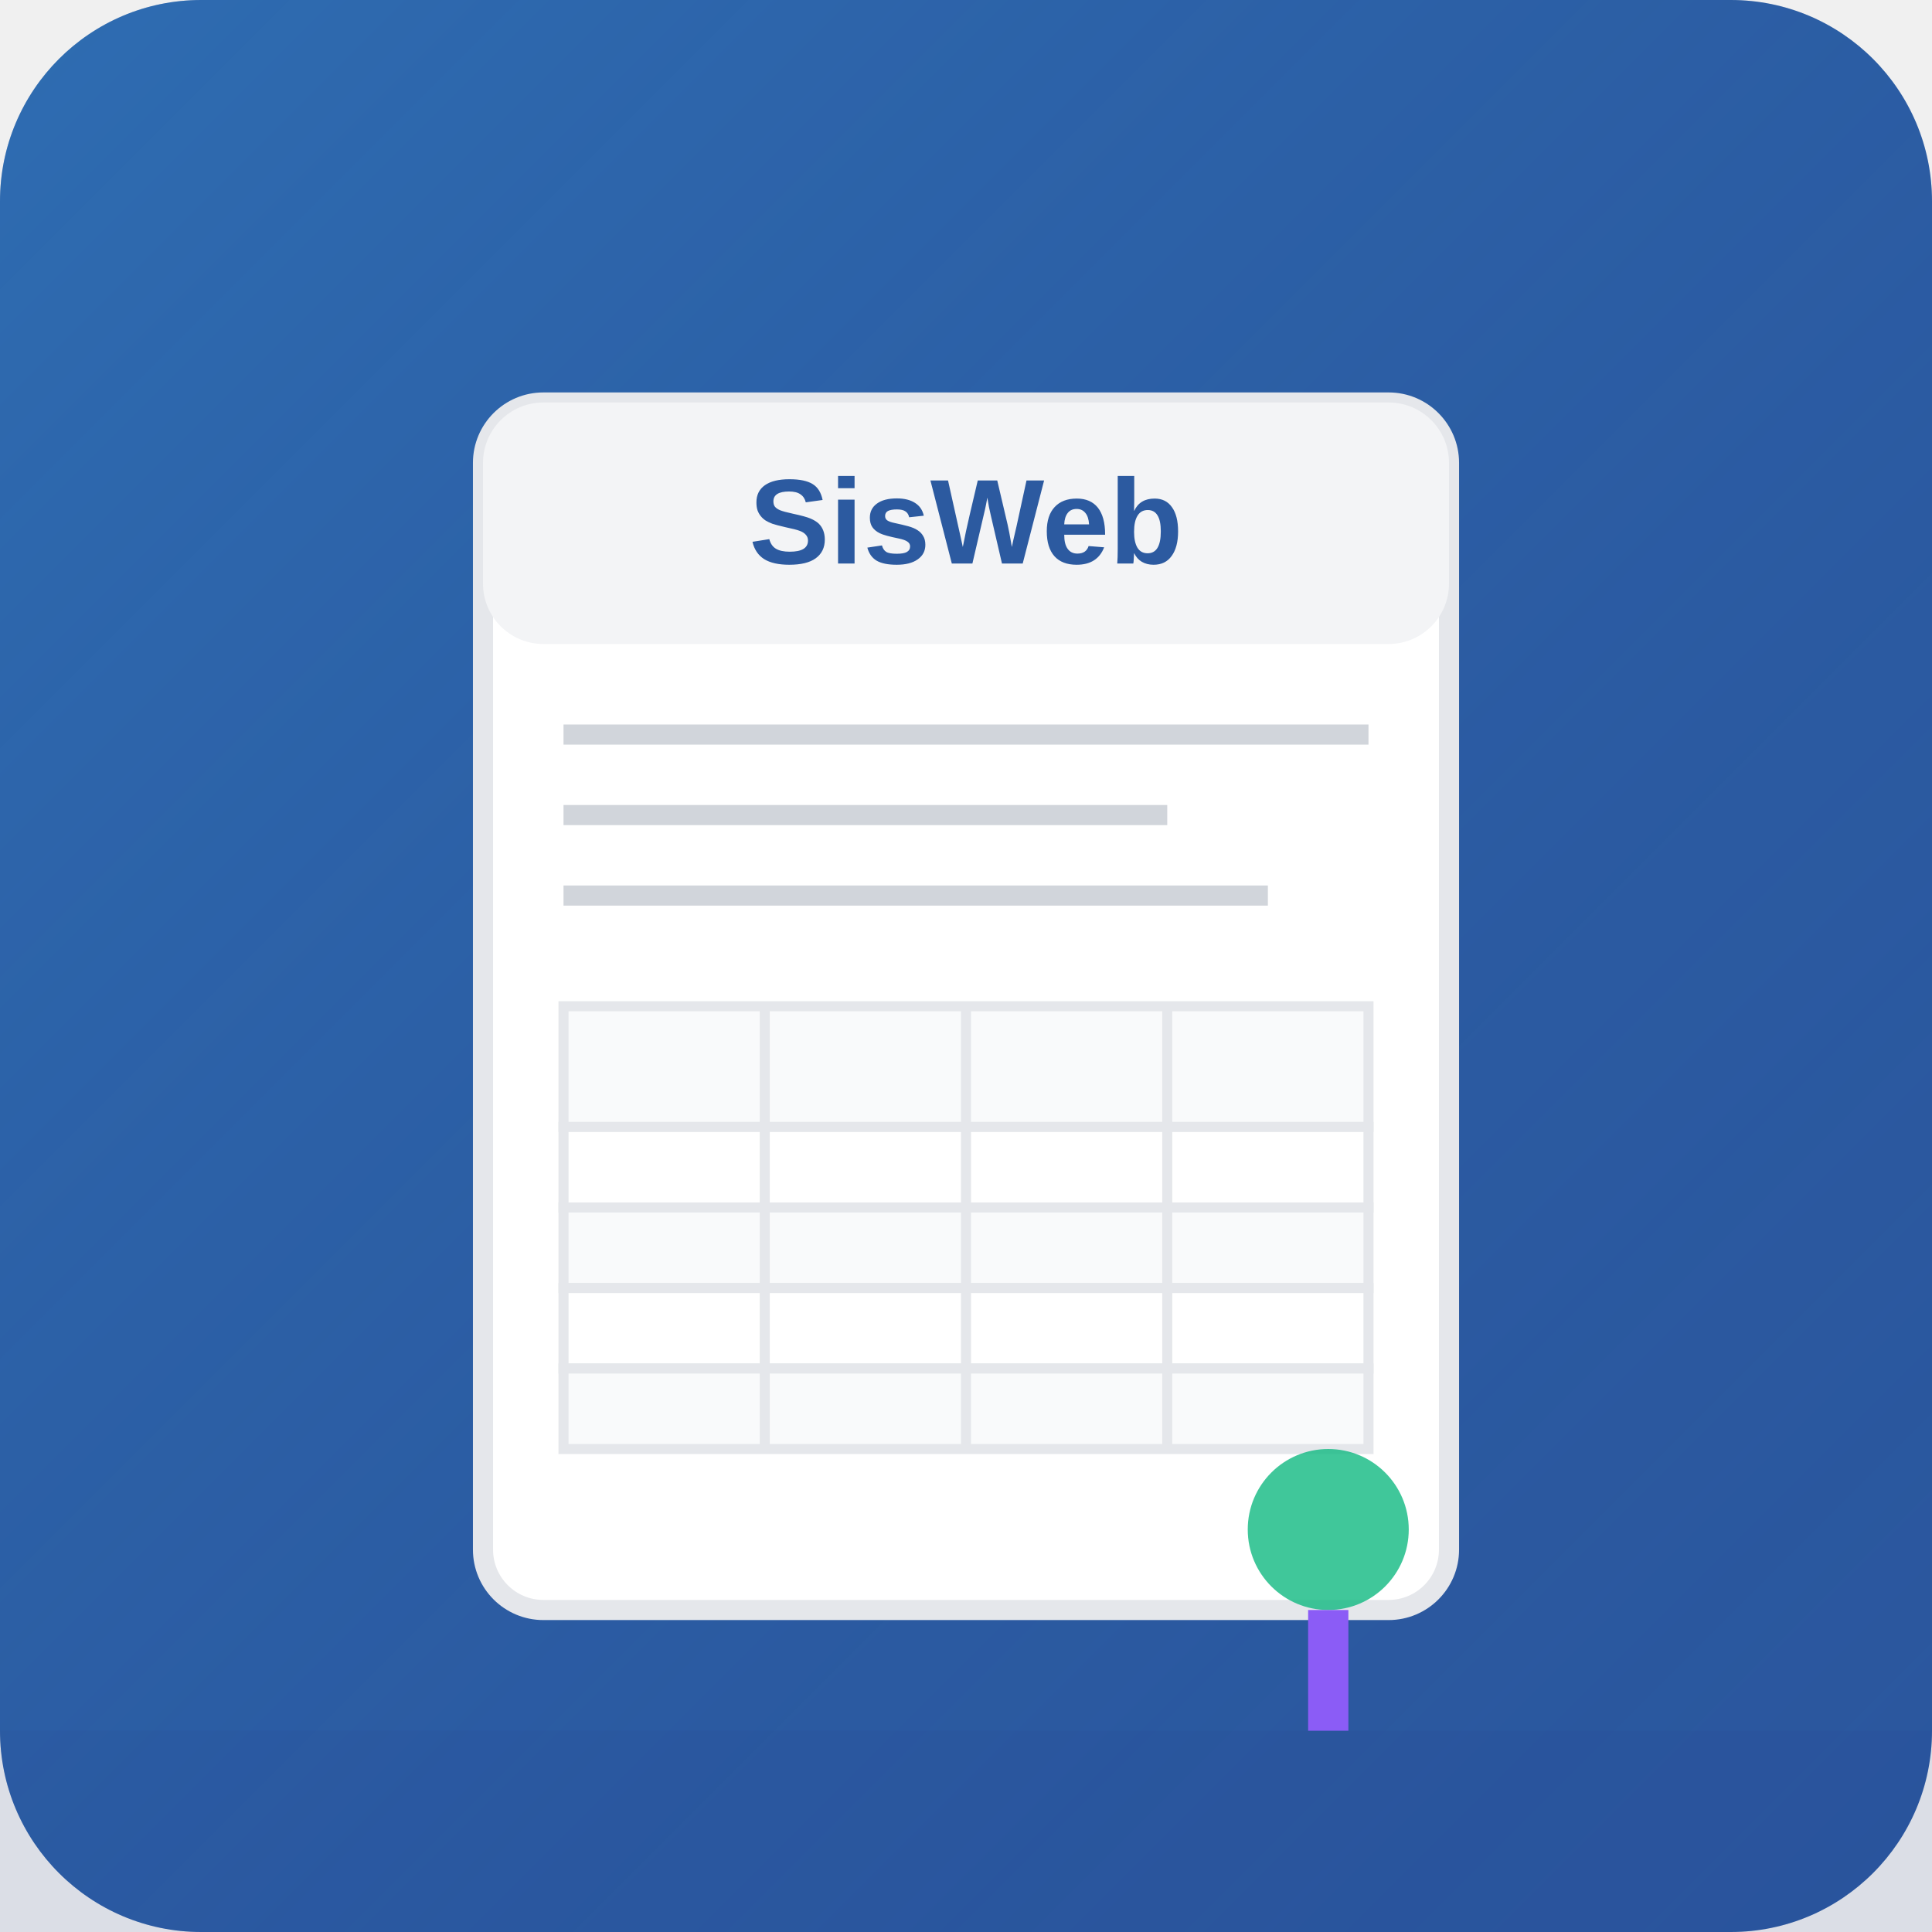
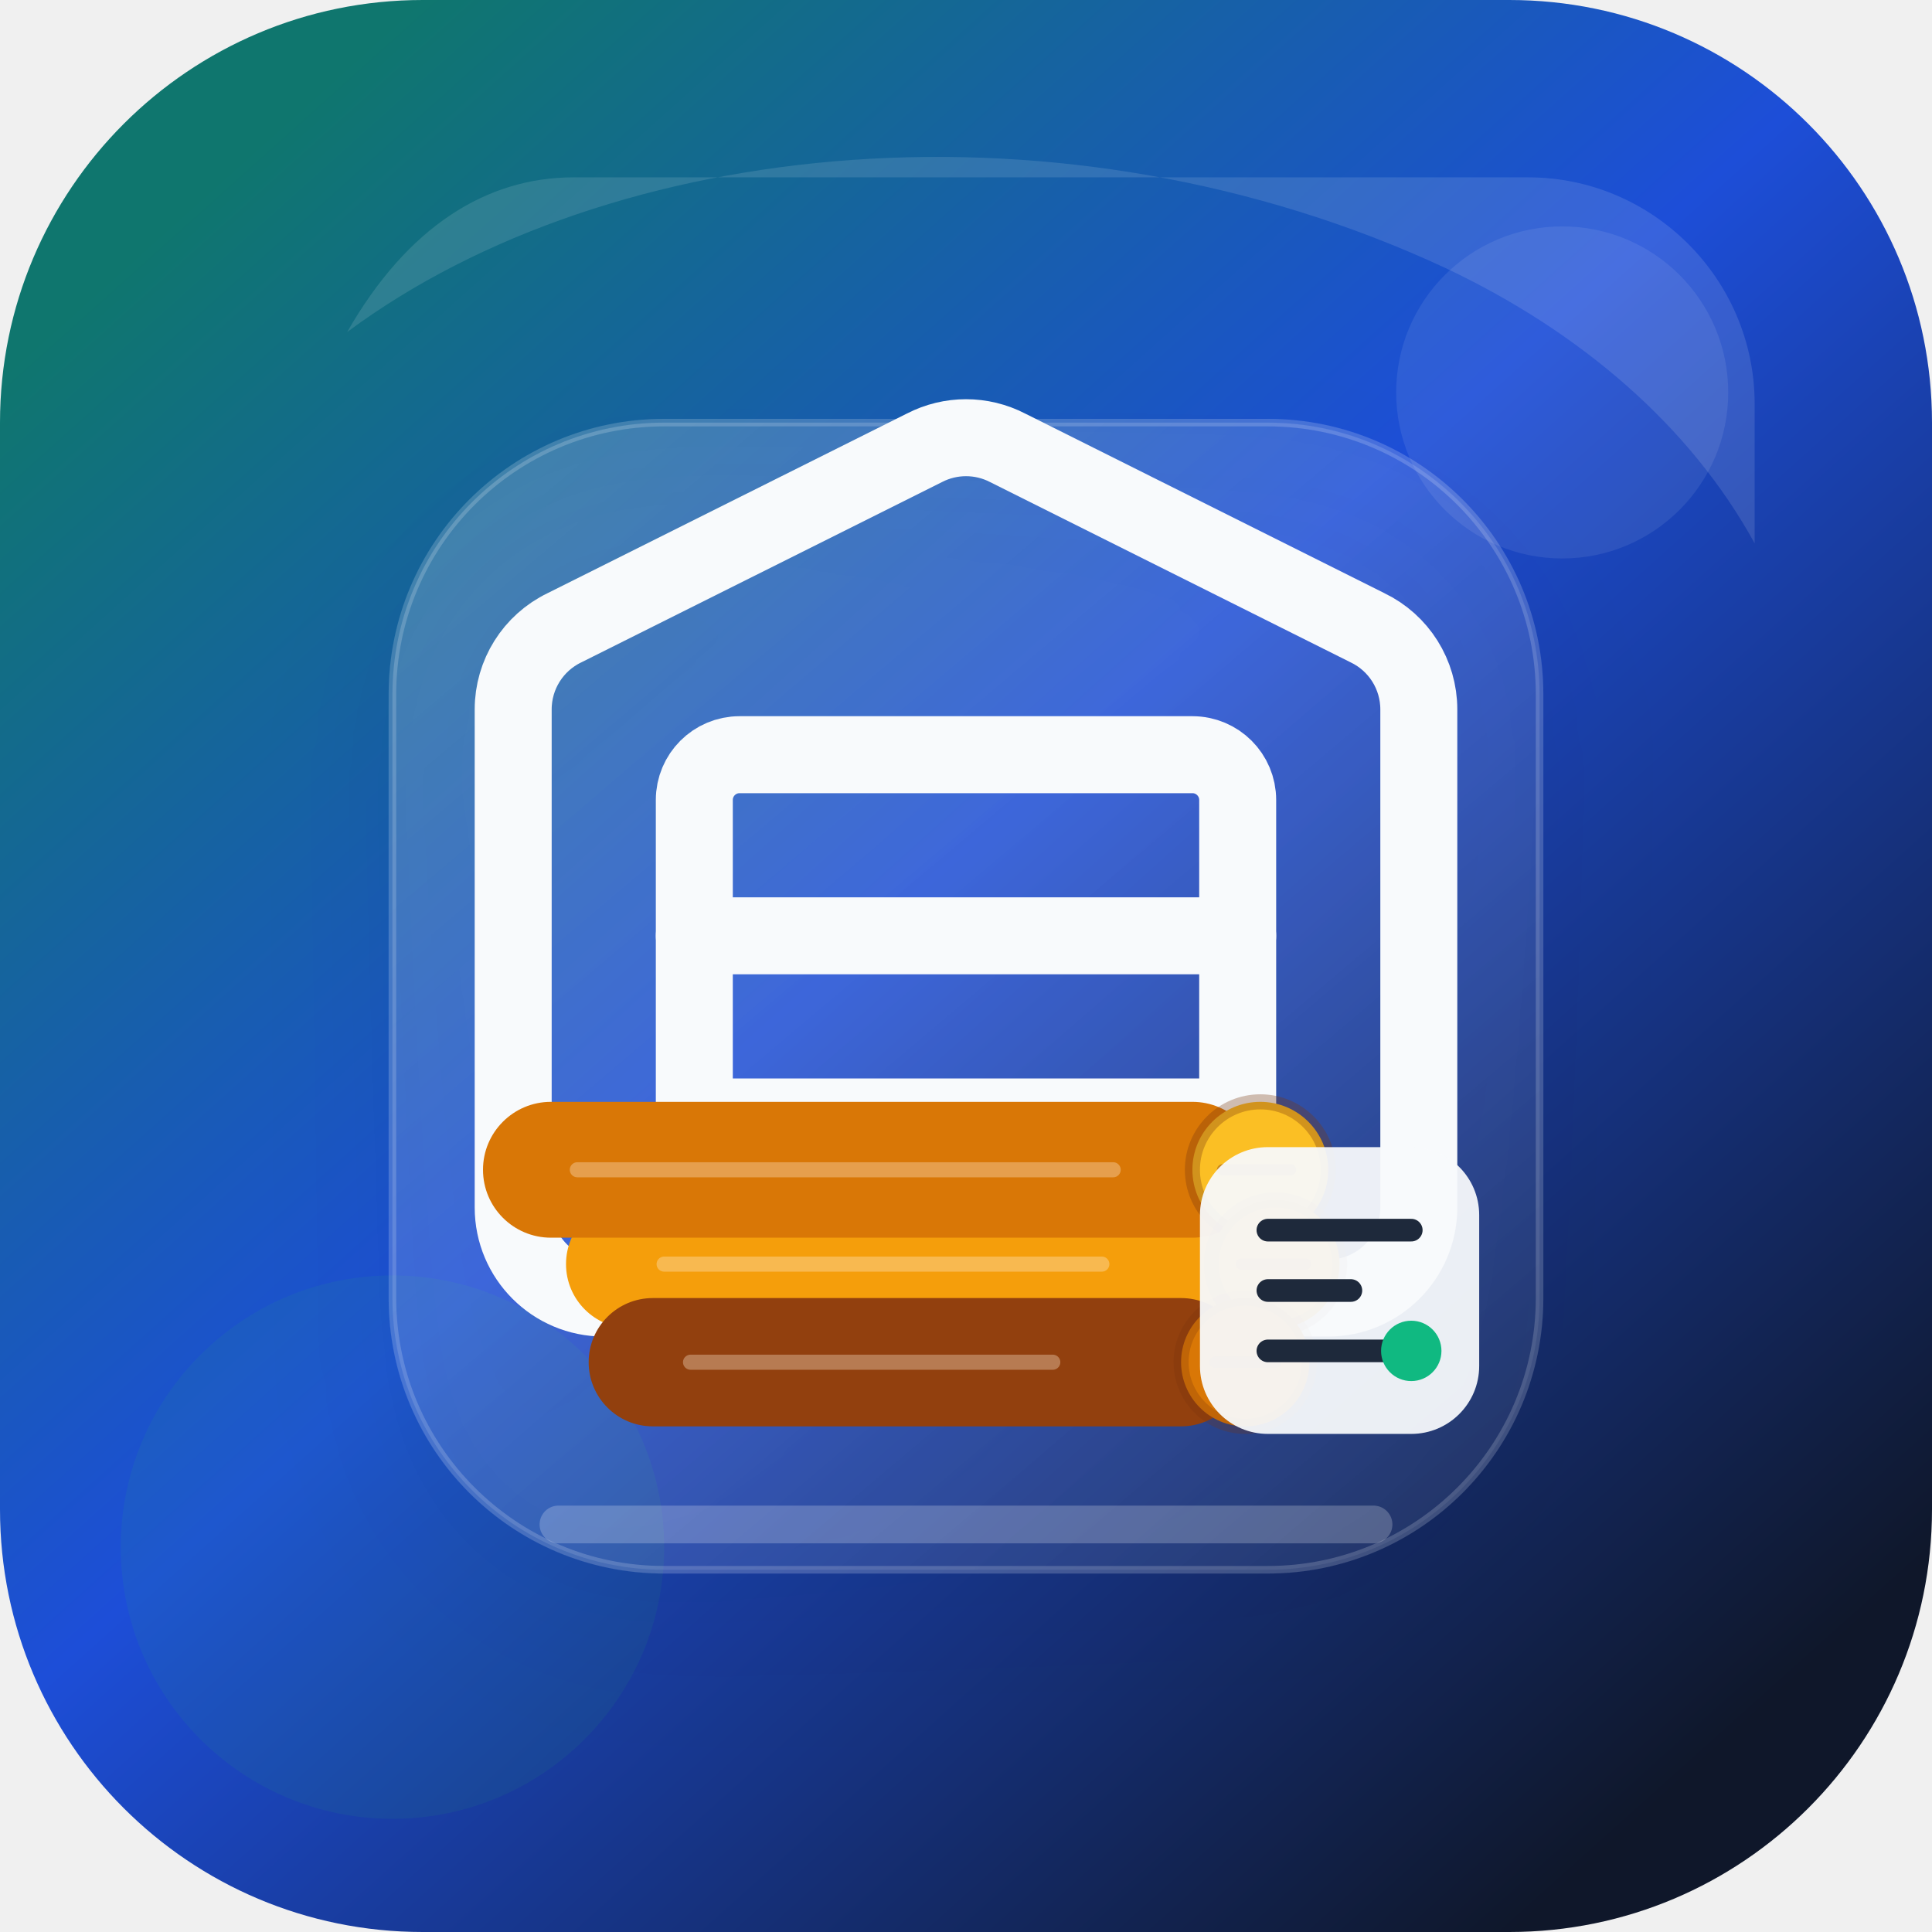
- <svg xmlns="http://www.w3.org/2000/svg" viewBox="0 0 192 192" width="192" height="192">
-   <rect width="192" height="192" rx="20" fill="#2c5aa0" />
+ <svg xmlns="http://www.w3.org/2000/svg" viewBox="0 0 512 512" role="img" aria-labelledby="title desc">
  <defs>
-     <linearGradient id="grad1" x1="0%" y1="0%" x2="100%" y2="100%">
-       <stop offset="0%" style="stop-color:#3498db;stop-opacity:0.3" />
-       <stop offset="100%" style="stop-color:#1e3a8a;stop-opacity:0.1" />
+     <linearGradient id="bg" x1="64" y1="42" x2="448" y2="470" gradientUnits="userSpaceOnUse">
+       <stop offset="0" stop-color="#0f766e" />
+       <stop offset="0.46" stop-color="#1d4ed8" />
+       <stop offset="1" stop-color="#0f172a" />
    </linearGradient>
+     <linearGradient id="panel" x1="150" y1="120" x2="380" y2="392" gradientUnits="userSpaceOnUse">
+       <stop offset="0" stop-color="#ffffff" stop-opacity="0.18" />
+       <stop offset="1" stop-color="#ffffff" stop-opacity="0.06" />
+     </linearGradient>
+     <linearGradient id="wood" x1="150" y1="302" x2="344" y2="356" gradientUnits="userSpaceOnUse">
+       <stop offset="0" stop-color="#f59e0b" />
+       <stop offset="1" stop-color="#b45309" />
+     </linearGradient>
+     <filter id="shadow" x="-30%" y="-30%" width="160%" height="160%">
+       <feDropShadow dx="0" dy="18" stdDeviation="18" flood-color="#020617" flood-opacity="0.28" />
+     </filter>
  </defs>
-   <rect width="192" height="192" rx="20" fill="url(#grad1)" />
-   <g transform="translate(32, 24)">
-     <rect x="16" y="16" width="96" height="120" rx="6" fill="#ffffff" stroke="#e5e7eb" stroke-width="2" />
-     <rect x="16" y="16" width="96" height="24" rx="6" fill="#f3f4f6" />
-     <text x="64" y="32" text-anchor="middle" font-family="Arial, sans-serif" font-size="12" font-weight="bold" fill="#2c5aa0">SisWeb</text>
-     <rect x="24" y="48" width="80" height="2" fill="#d1d5db" />
-     <rect x="24" y="56" width="60" height="2" fill="#d1d5db" />
-     <rect x="24" y="64" width="70" height="2" fill="#d1d5db" />
-     <g transform="translate(24, 76)">
-       <rect x="0" y="0" width="80" height="12" fill="#f9fafb" stroke="#e5e7eb" />
-       <rect x="0" y="12" width="80" height="8" fill="#ffffff" stroke="#e5e7eb" />
-       <rect x="0" y="20" width="80" height="8" fill="#f9fafb" stroke="#e5e7eb" />
-       <rect x="0" y="28" width="80" height="8" fill="#ffffff" stroke="#e5e7eb" />
-       <rect x="0" y="36" width="80" height="8" fill="#f9fafb" stroke="#e5e7eb" />
-       <line x1="20" y1="0" x2="20" y2="44" stroke="#e5e7eb" />
-       <line x1="40" y1="0" x2="40" y2="44" stroke="#e5e7eb" />
-       <line x1="60" y1="0" x2="60" y2="44" stroke="#e5e7eb" />
-     </g>
-     <g transform="translate(88, 120)">
-       <circle cx="12" cy="8" r="8" fill="#10b981" opacity="0.8" />
-       <rect x="10" y="16" width="4" height="12" fill="#8b5cf6" />
-     </g>
+   <rect x="0" y="0" width="512" height="512" rx="112" fill="url(#bg)" />
+   <path d="M92 88c70-52 190-64 291-17 36 17 65 42 82 73v-37c0-33-27-60-60-60H152c-23 0-44 13-60 41z" fill="#ffffff" opacity="0.12" />
+   <circle cx="414" cy="104" r="44" fill="#ffffff" opacity="0.08" />
+   <circle cx="104" cy="410" r="72" fill="#22c55e" opacity="0.08" />
+   <g filter="url(#shadow)">
+     <rect x="104" y="112" width="304" height="304" rx="72" fill="url(#panel)" stroke="#ffffff" stroke-opacity="0.18" stroke-width="2" />
  </g>
-   <rect x="0" y="172" width="192" height="20" rx="0 0 20 20" fill="#1e3a8a" opacity="0.1" />
+   <g transform="translate(112 92) scale(12)" fill="none" stroke="#f8fafc" stroke-width="1.7" stroke-linecap="round" stroke-linejoin="round">
+     <path d="M18 21V10a1 1 0 0 0-1-1H7a1 1 0 0 0-1 1v11" />
+     <path d="M22 19a2 2 0 0 1-2 2H4a2 2 0 0 1-2-2V8a2 2 0 0 1 1.132-1.803l7.95-3.974a2 2 0 0 1 1.837 0l7.948 3.974A2 2 0 0 1 22 8z" />
+     <path d="M6 13h12" />
+     <path d="M6 17h12" />
+   </g>
+   <g transform="translate(128 292)">
+     <rect x="22" y="26" width="188" height="34" rx="17" fill="url(#wood)" />
+     <rect x="0" y="0" width="206" height="36" rx="18" fill="#d97706" />
+     <rect x="28" y="52" width="174" height="34" rx="17" fill="#92400e" />
+     <circle cx="206" cy="18" r="18" fill="#fbbf24" stroke="#78350f" stroke-opacity="0.32" stroke-width="4" />
+     <circle cx="210" cy="43" r="17" fill="#f59e0b" stroke="#78350f" stroke-opacity="0.28" stroke-width="4" />
+     <circle cx="202" cy="69" r="17" fill="#d97706" stroke="#78350f" stroke-opacity="0.26" stroke-width="4" />
+     <path d="M196 18h18M201 43h17M194 69h16" stroke="#78350f" stroke-width="3" stroke-linecap="round" opacity="0.38" />
+     <path d="M25 18h142M48 43h116M55 69h96" stroke="#ffedd5" stroke-width="4" stroke-linecap="round" opacity="0.34" />
+   </g>
+   <g transform="translate(318 304)">
+     <rect x="0" y="0" width="74" height="76" rx="18" fill="#f8fafc" opacity="0.94" />
+     <path d="M18 22h38M18 38h22M18 54h32" stroke="#1e293b" stroke-width="6" stroke-linecap="round" />
+     <circle cx="56" cy="54" r="8" fill="#10b981" />
+   </g>
+   <path d="M148 404h216" stroke="#ffffff" stroke-width="10" stroke-linecap="round" opacity="0.22" />
</svg>
